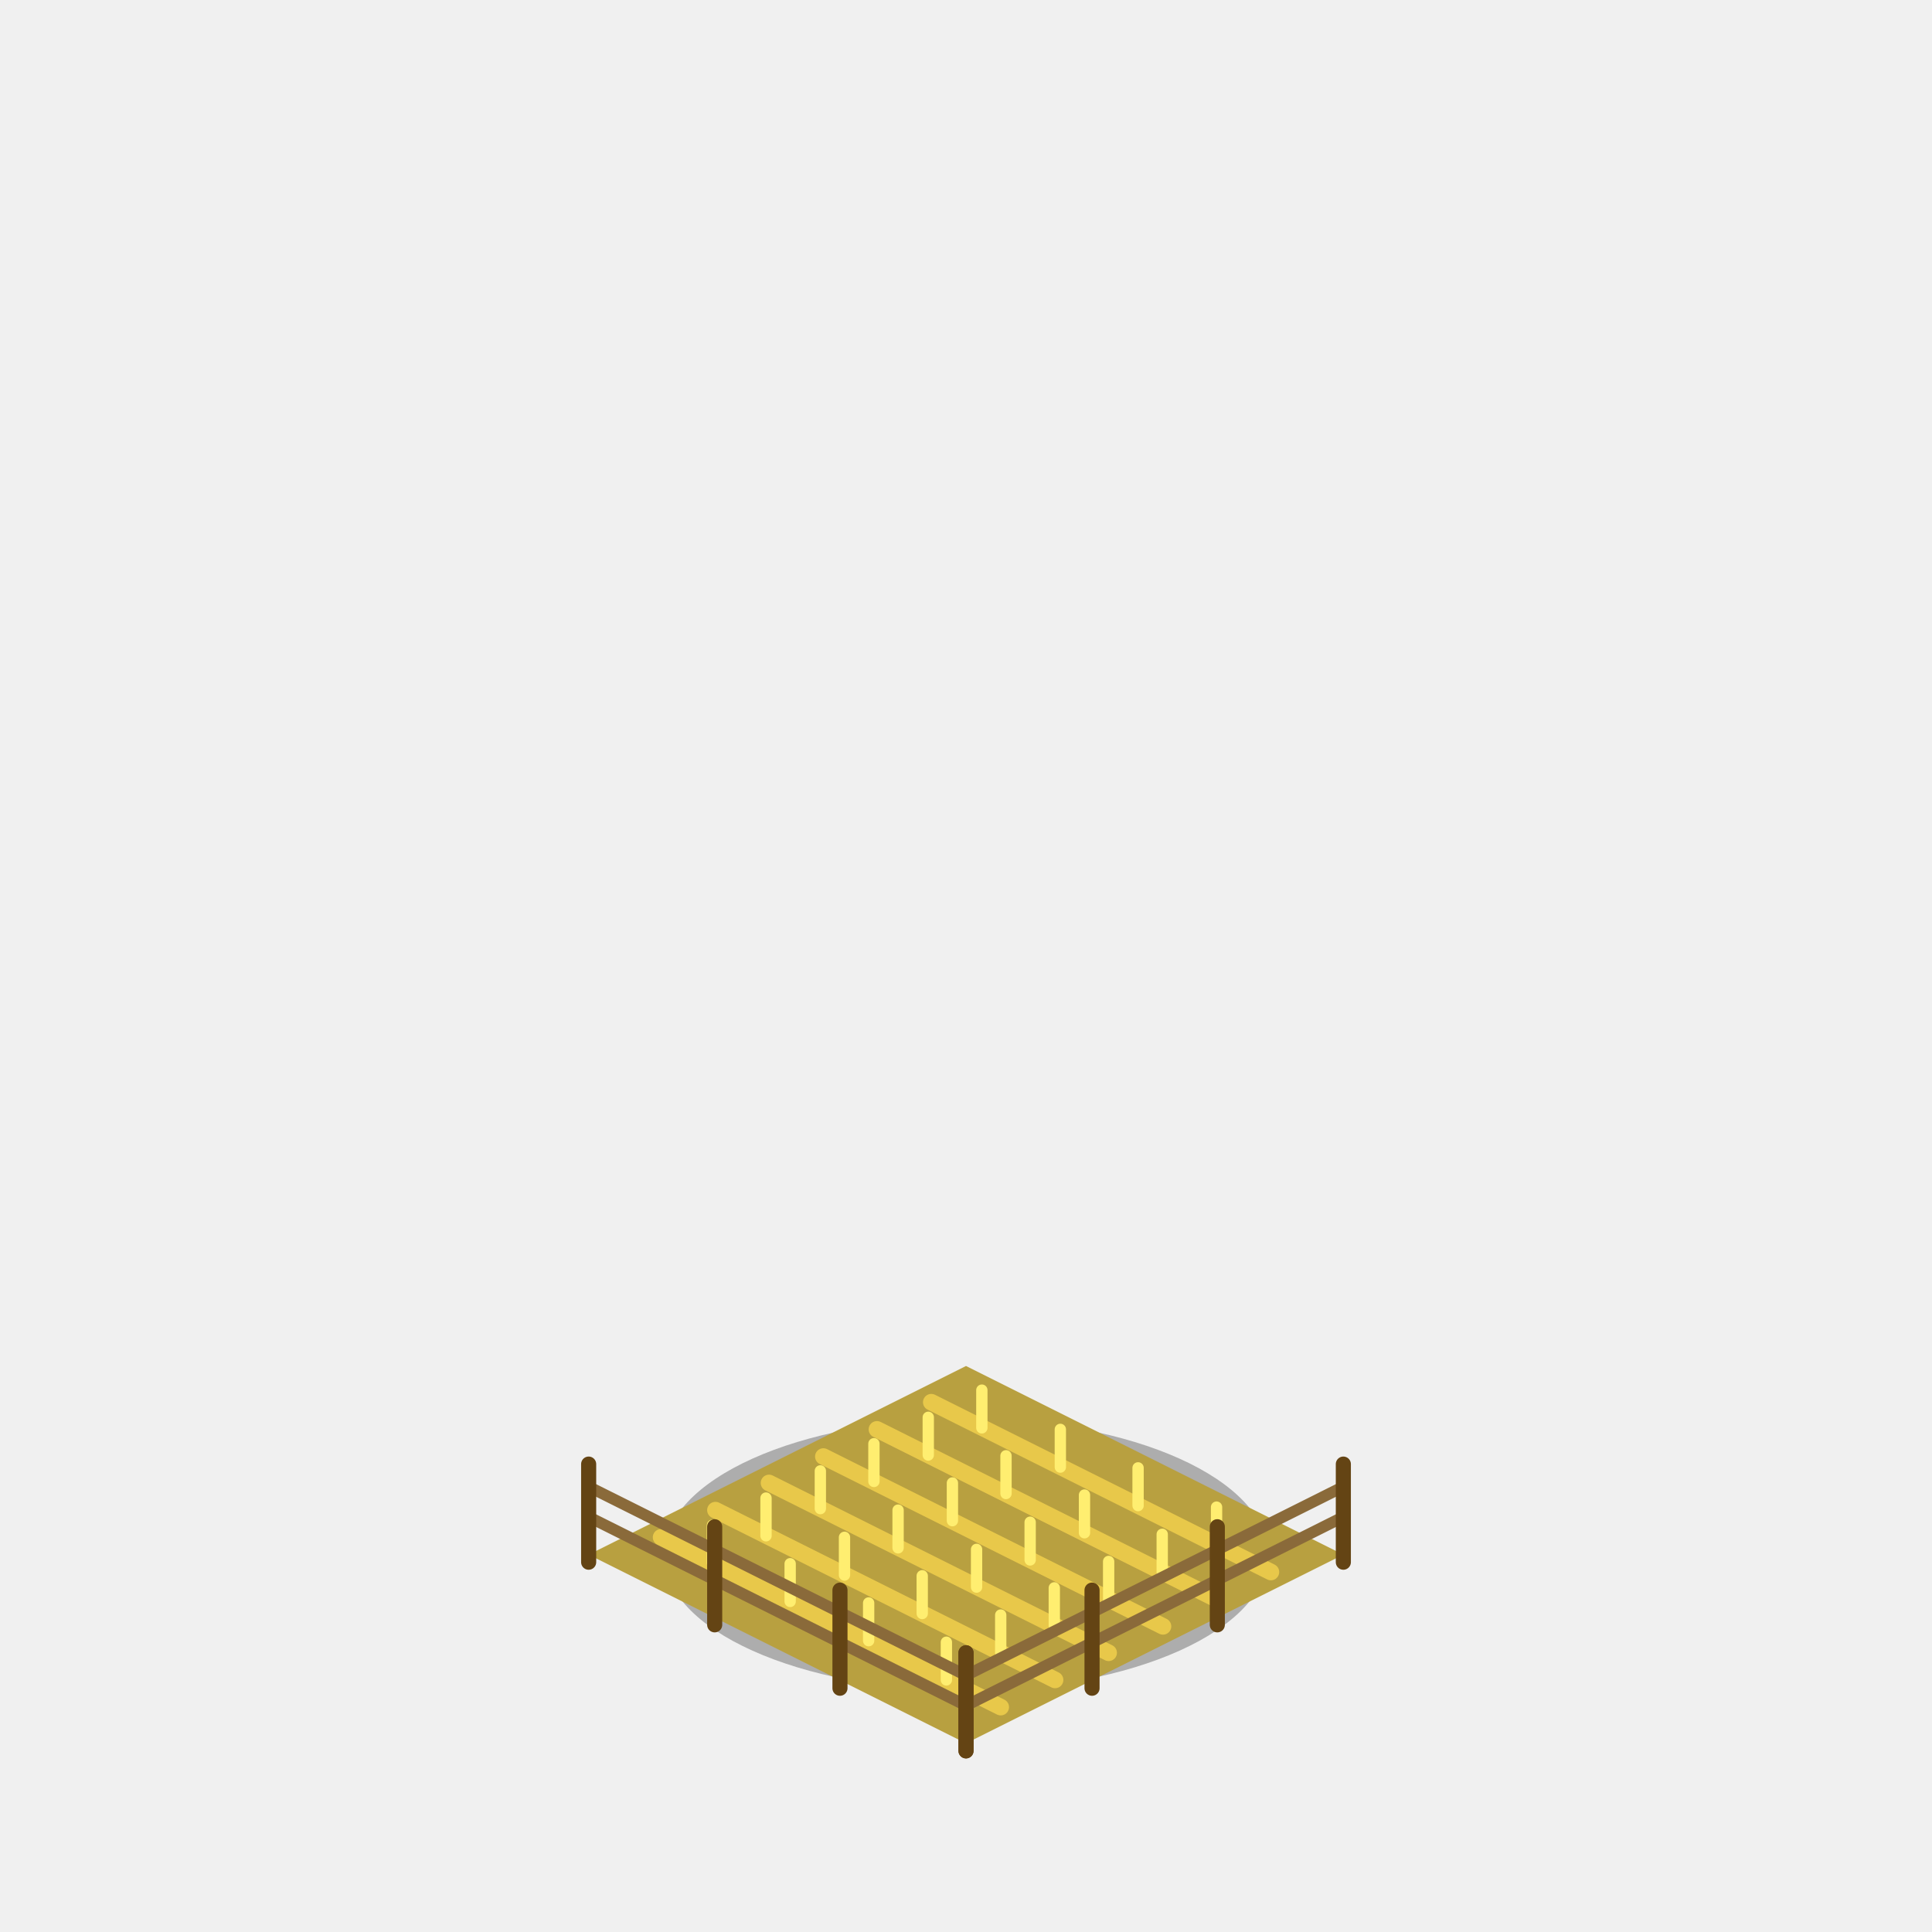
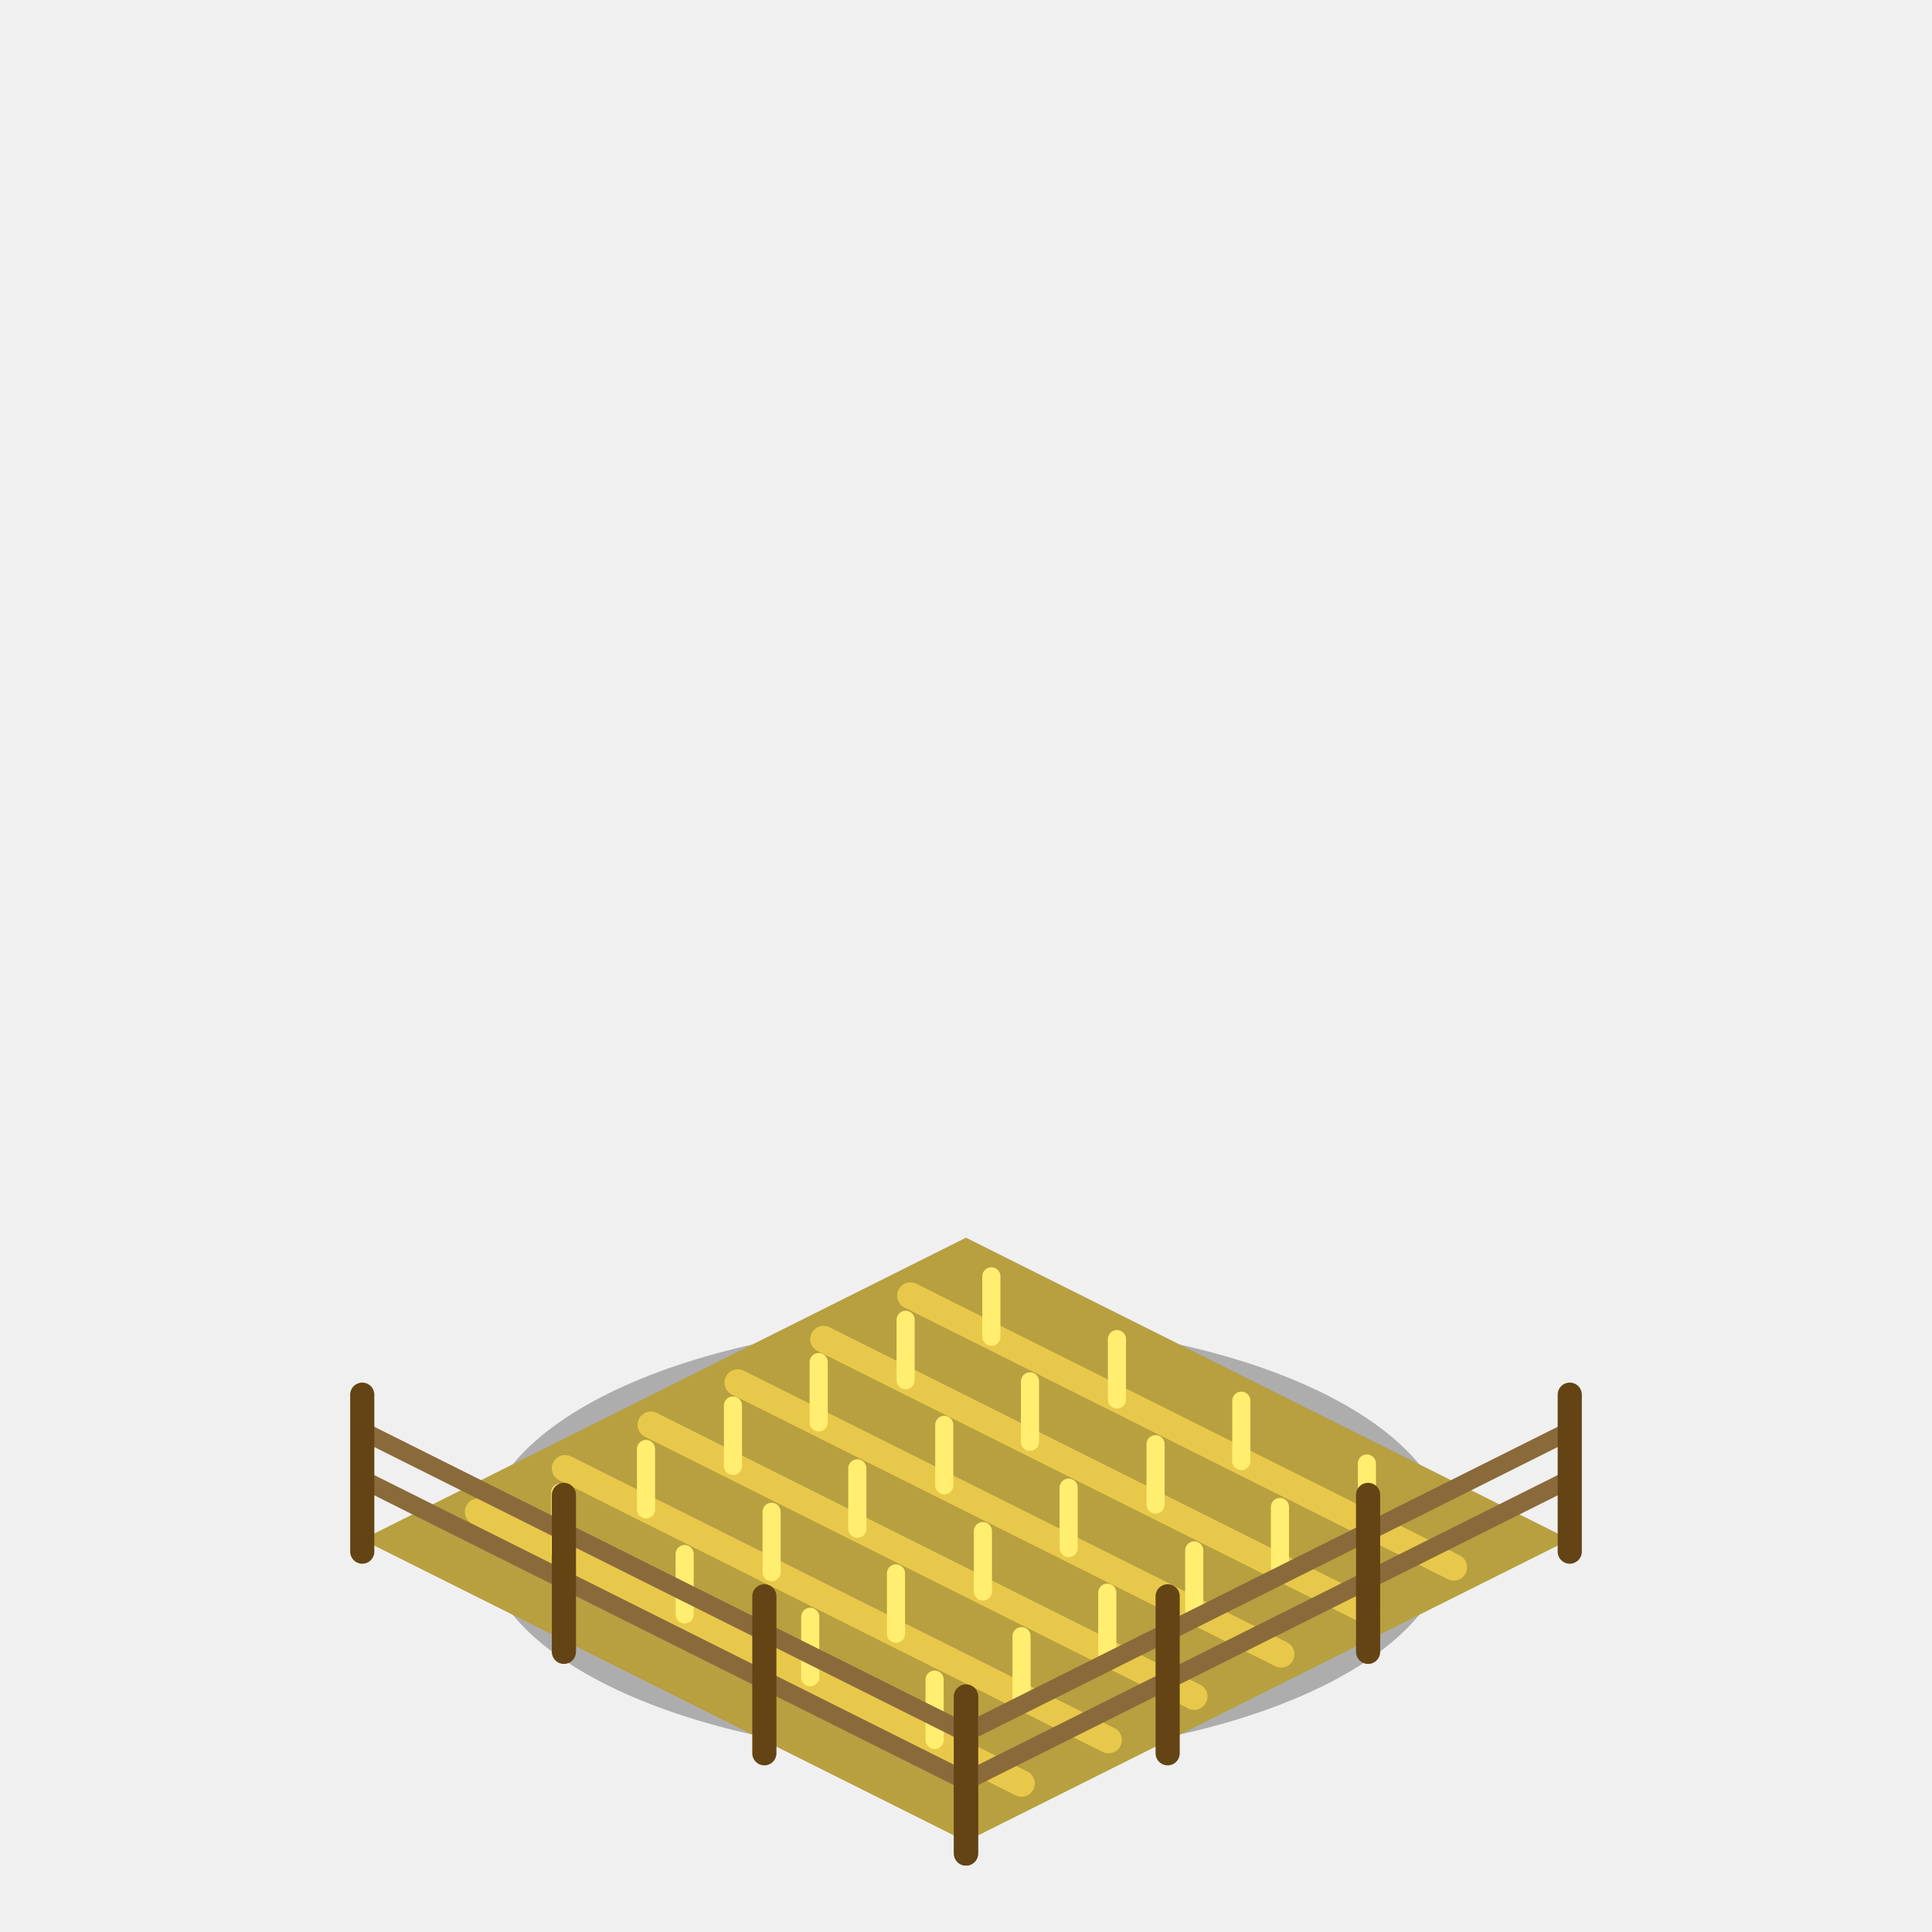
<svg xmlns="http://www.w3.org/2000/svg" viewBox="0 0 256 256" width="256" height="256">
  <defs>
    <pattern id="gtex" width="6" height="6" patternUnits="userSpaceOnUse">
      <circle cx="1.5" cy="1.5" r="0.8" fill="#000" opacity="0.18" />
      <circle cx="4.5" cy="4" r="0.6" fill="#fff" opacity="0.18" />
    </pattern>
    <pattern id="stripes" width="8" height="8" patternUnits="userSpaceOnUse" patternTransform="rotate(45)">
      <rect width="4" height="8" fill="#fff" opacity="0.35" />
    </pattern>
  </defs>
-   <g transform="translate(28,136) scale(1.0)">
+   <g transform="translate(-32,92) scale(1.6)">
    <ellipse cx="100" cy="70" rx="40" ry="18" fill="#000" opacity="0.28" />
    <polygon points="100,45 150,70 100,95 50,70" fill="#b8a040" />
    <line x1="95.4" y1="49.8" x2="140.4" y2="72.3" stroke="#e8c84a" stroke-width="2.2" stroke-linecap="round" />
    <line x1="102.1" y1="53.2" x2="102.1" y2="48.2" stroke="#ffee70" stroke-width="1.5" stroke-linecap="round" />
    <line x1="112.5" y1="58.4" x2="112.5" y2="53.4" stroke="#ffee70" stroke-width="1.5" stroke-linecap="round" />
    <line x1="122.8" y1="63.5" x2="122.8" y2="58.5" stroke="#ffee70" stroke-width="1.5" stroke-linecap="round" />
    <line x1="133.2" y1="68.7" x2="133.2" y2="63.7" stroke="#ffee70" stroke-width="1.5" stroke-linecap="round" />
    <line x1="88.2" y1="53.4" x2="133.2" y2="75.9" stroke="#e8c84a" stroke-width="2.2" stroke-linecap="round" />
    <line x1="95" y1="56.8" x2="95" y2="51.8" stroke="#ffee70" stroke-width="1.5" stroke-linecap="round" />
    <line x1="105.3" y1="61.9" x2="105.3" y2="56.9" stroke="#ffee70" stroke-width="1.5" stroke-linecap="round" />
    <line x1="115.7" y1="67.1" x2="115.7" y2="62.1" stroke="#ffee70" stroke-width="1.5" stroke-linecap="round" />
    <line x1="126" y1="72.3" x2="126" y2="67.3" stroke="#ffee70" stroke-width="1.5" stroke-linecap="round" />
    <line x1="81.1" y1="57" x2="126.1" y2="79.5" stroke="#e8c84a" stroke-width="2.2" stroke-linecap="round" />
    <line x1="87.8" y1="60.3" x2="87.8" y2="55.3" stroke="#ffee70" stroke-width="1.5" stroke-linecap="round" />
    <line x1="98.2" y1="65.5" x2="98.2" y2="60.5" stroke="#ffee70" stroke-width="1.5" stroke-linecap="round" />
    <line x1="108.5" y1="70.7" x2="108.5" y2="65.7" stroke="#ffee70" stroke-width="1.5" stroke-linecap="round" />
    <line x1="118.9" y1="75.9" x2="118.9" y2="70.9" stroke="#ffee70" stroke-width="1.5" stroke-linecap="round" />
    <line x1="73.9" y1="60.5" x2="118.9" y2="83" stroke="#e8c84a" stroke-width="2.2" stroke-linecap="round" />
    <line x1="80.7" y1="63.9" x2="80.7" y2="58.9" stroke="#ffee70" stroke-width="1.5" stroke-linecap="round" />
    <line x1="91" y1="69.1" x2="91" y2="64.1" stroke="#ffee70" stroke-width="1.5" stroke-linecap="round" />
    <line x1="101.4" y1="74.3" x2="101.4" y2="69.3" stroke="#ffee70" stroke-width="1.5" stroke-linecap="round" />
    <line x1="111.7" y1="79.4" x2="111.7" y2="74.4" stroke="#ffee70" stroke-width="1.5" stroke-linecap="round" />
    <line x1="66.8" y1="64.1" x2="111.8" y2="86.6" stroke="#e8c84a" stroke-width="2.2" stroke-linecap="round" />
    <line x1="73.5" y1="67.5" x2="73.5" y2="62.5" stroke="#ffee70" stroke-width="1.5" stroke-linecap="round" />
    <line x1="83.9" y1="72.7" x2="83.9" y2="67.7" stroke="#ffee70" stroke-width="1.5" stroke-linecap="round" />
    <line x1="94.2" y1="77.8" x2="94.2" y2="72.8" stroke="#ffee70" stroke-width="1.5" stroke-linecap="round" />
    <line x1="104.6" y1="83" x2="104.6" y2="78" stroke="#ffee70" stroke-width="1.5" stroke-linecap="round" />
    <line x1="59.6" y1="67.7" x2="104.6" y2="90.2" stroke="#e8c84a" stroke-width="2.2" stroke-linecap="round" />
    <line x1="66.4" y1="71.1" x2="66.4" y2="66.1" stroke="#ffee70" stroke-width="1.5" stroke-linecap="round" />
    <line x1="76.7" y1="76.2" x2="76.7" y2="71.2" stroke="#ffee70" stroke-width="1.5" stroke-linecap="round" />
    <line x1="87.1" y1="81.4" x2="87.1" y2="76.4" stroke="#ffee70" stroke-width="1.5" stroke-linecap="round" />
    <line x1="97.4" y1="86.6" x2="97.4" y2="81.6" stroke="#ffee70" stroke-width="1.5" stroke-linecap="round" />
    <line x1="50" y1="65" x2="100" y2="90" stroke="#8a6a3a" stroke-width="1.5" stroke-linecap="round" />
    <line x1="50" y1="61" x2="100" y2="86" stroke="#8a6a3a" stroke-width="1.5" stroke-linecap="round" />
    <line x1="50" y1="71" x2="50" y2="58" stroke="#644414" stroke-width="2" stroke-linecap="round" />
    <line x1="66.7" y1="79.3" x2="66.7" y2="66.3" stroke="#644414" stroke-width="2" stroke-linecap="round" />
    <line x1="83.3" y1="87.7" x2="83.3" y2="74.7" stroke="#644414" stroke-width="2" stroke-linecap="round" />
    <line x1="100" y1="96" x2="100" y2="83" stroke="#644414" stroke-width="2" stroke-linecap="round" />
    <line x1="100" y1="90" x2="150" y2="65" stroke="#8a6a3a" stroke-width="1.5" stroke-linecap="round" />
    <line x1="100" y1="86" x2="150" y2="61" stroke="#8a6a3a" stroke-width="1.5" stroke-linecap="round" />
    <line x1="100" y1="96" x2="100" y2="83" stroke="#644414" stroke-width="2" stroke-linecap="round" />
    <line x1="116.7" y1="87.7" x2="116.7" y2="74.7" stroke="#644414" stroke-width="2" stroke-linecap="round" />
    <line x1="133.3" y1="79.3" x2="133.3" y2="66.3" stroke="#644414" stroke-width="2" stroke-linecap="round" />
    <line x1="150" y1="71" x2="150" y2="58" stroke="#644414" stroke-width="2" stroke-linecap="round" />
  </g>
</svg>
